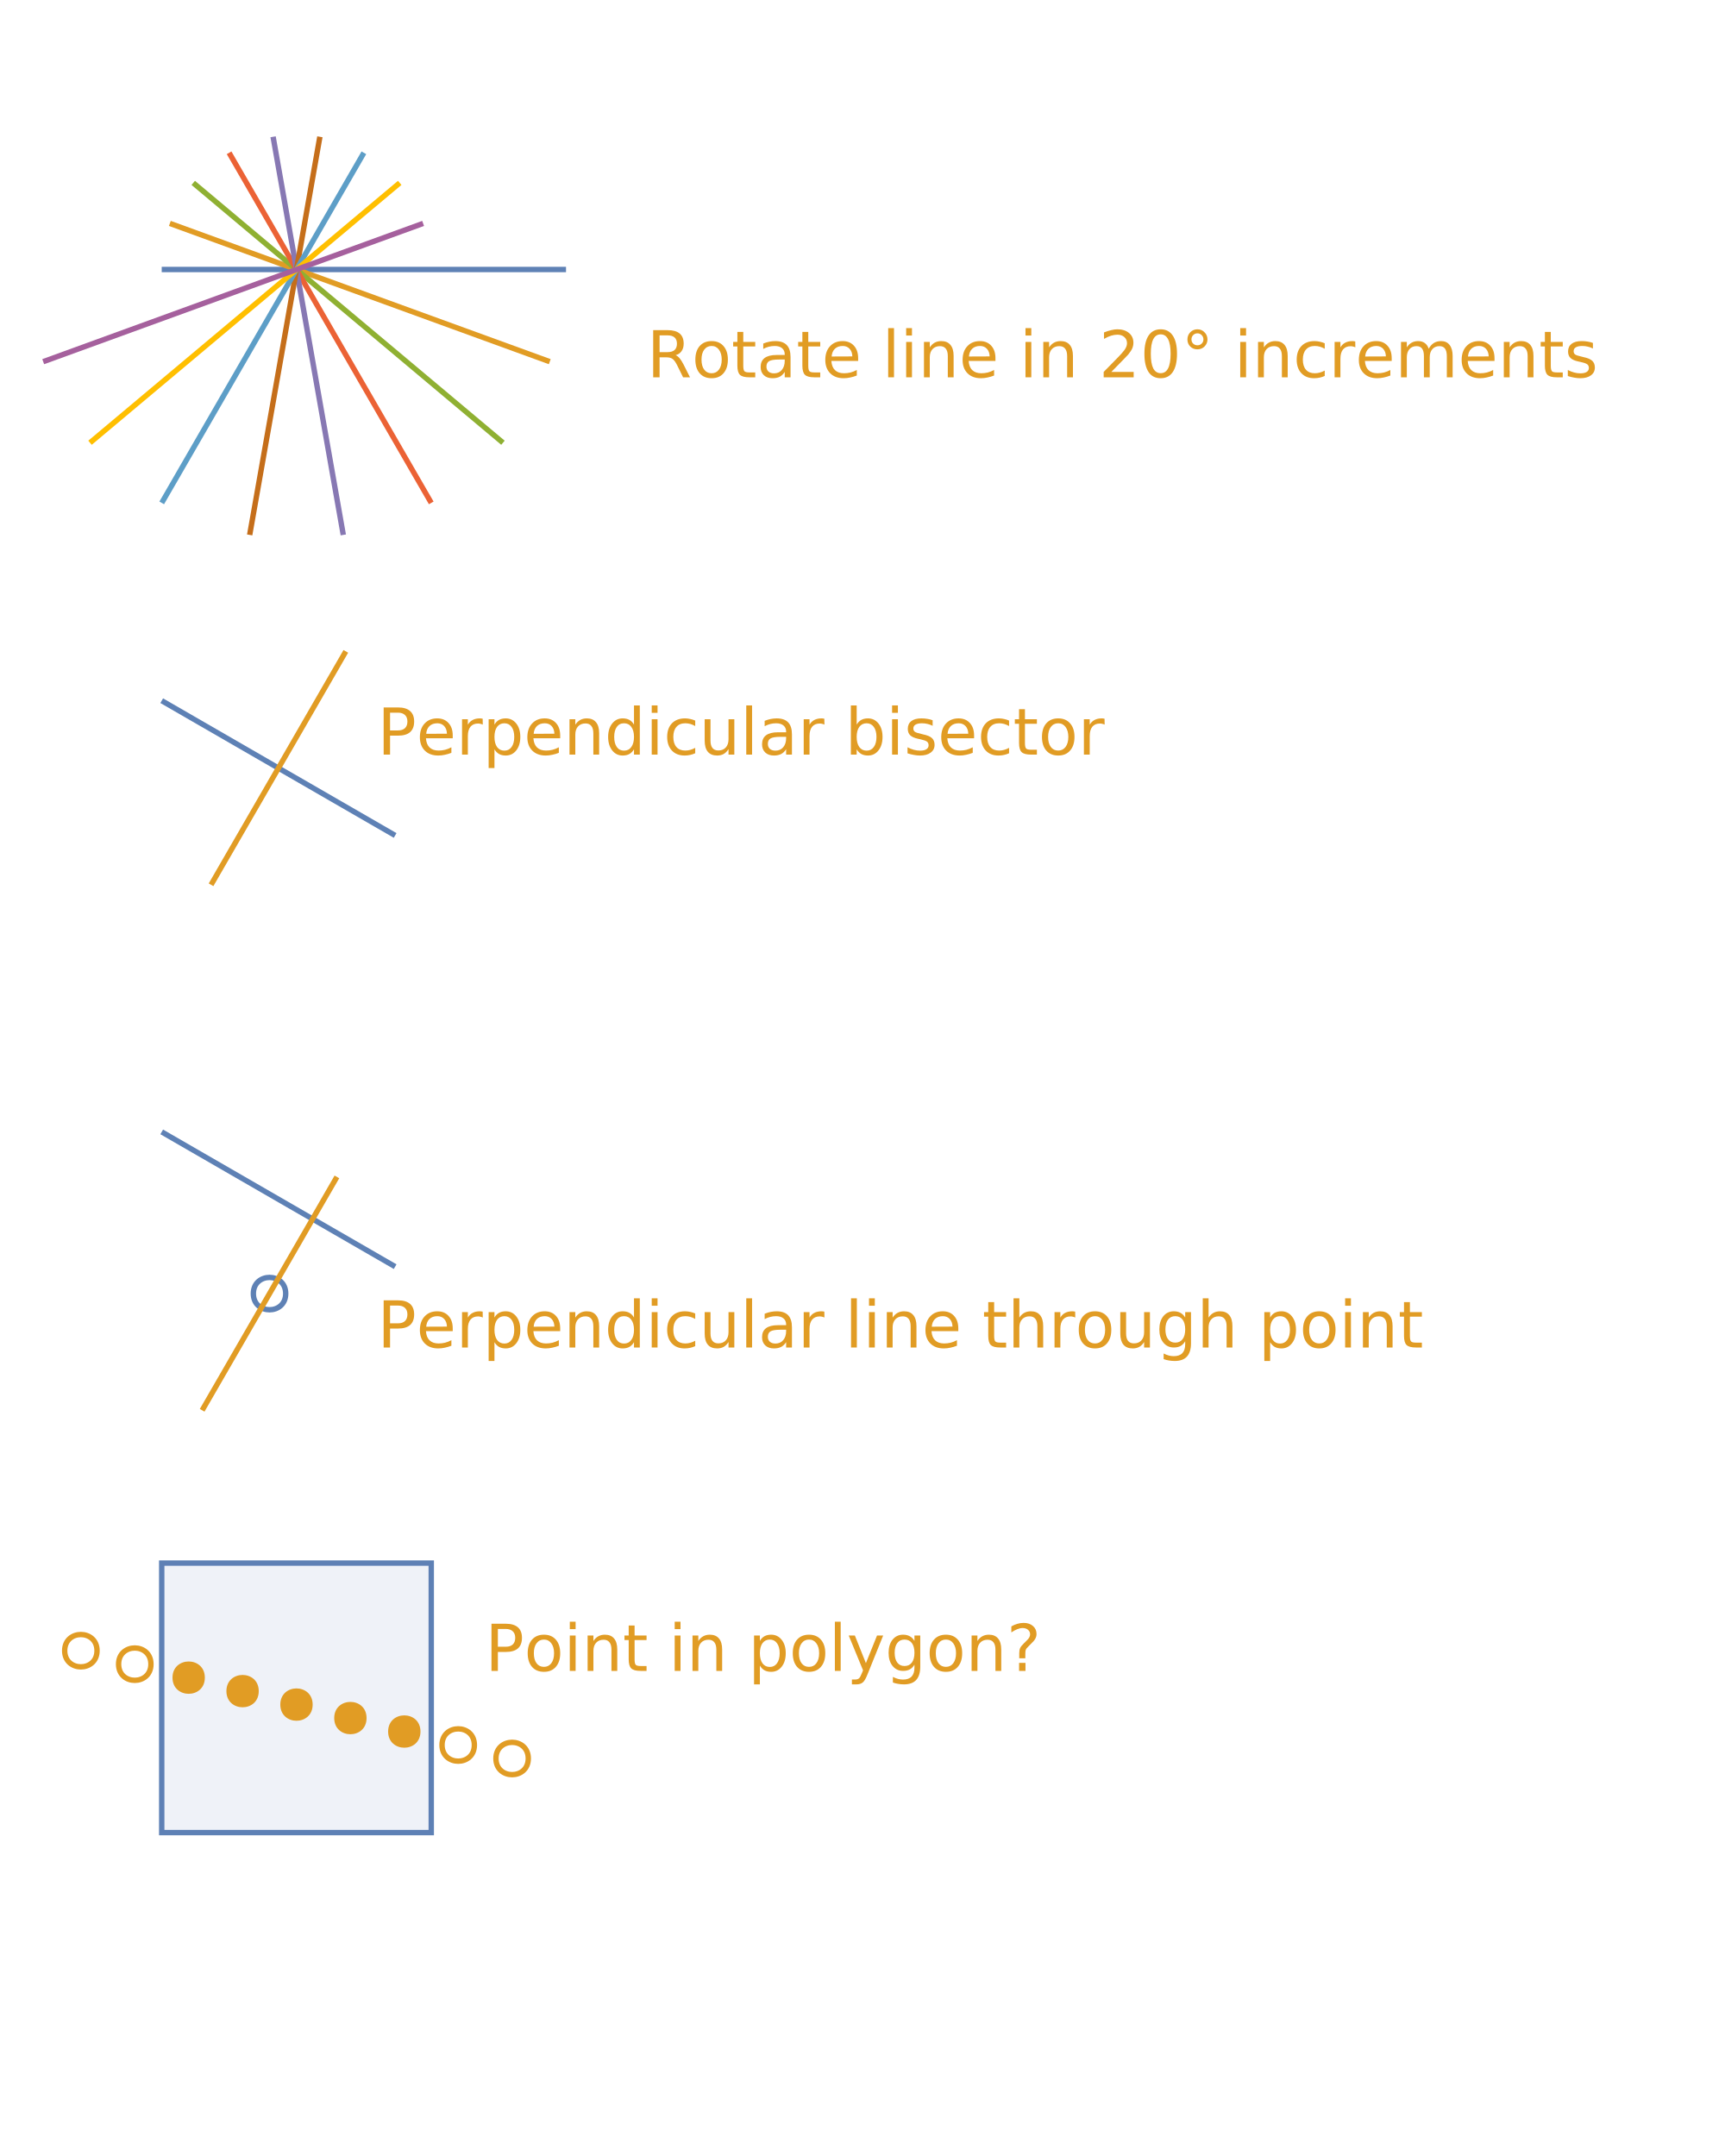
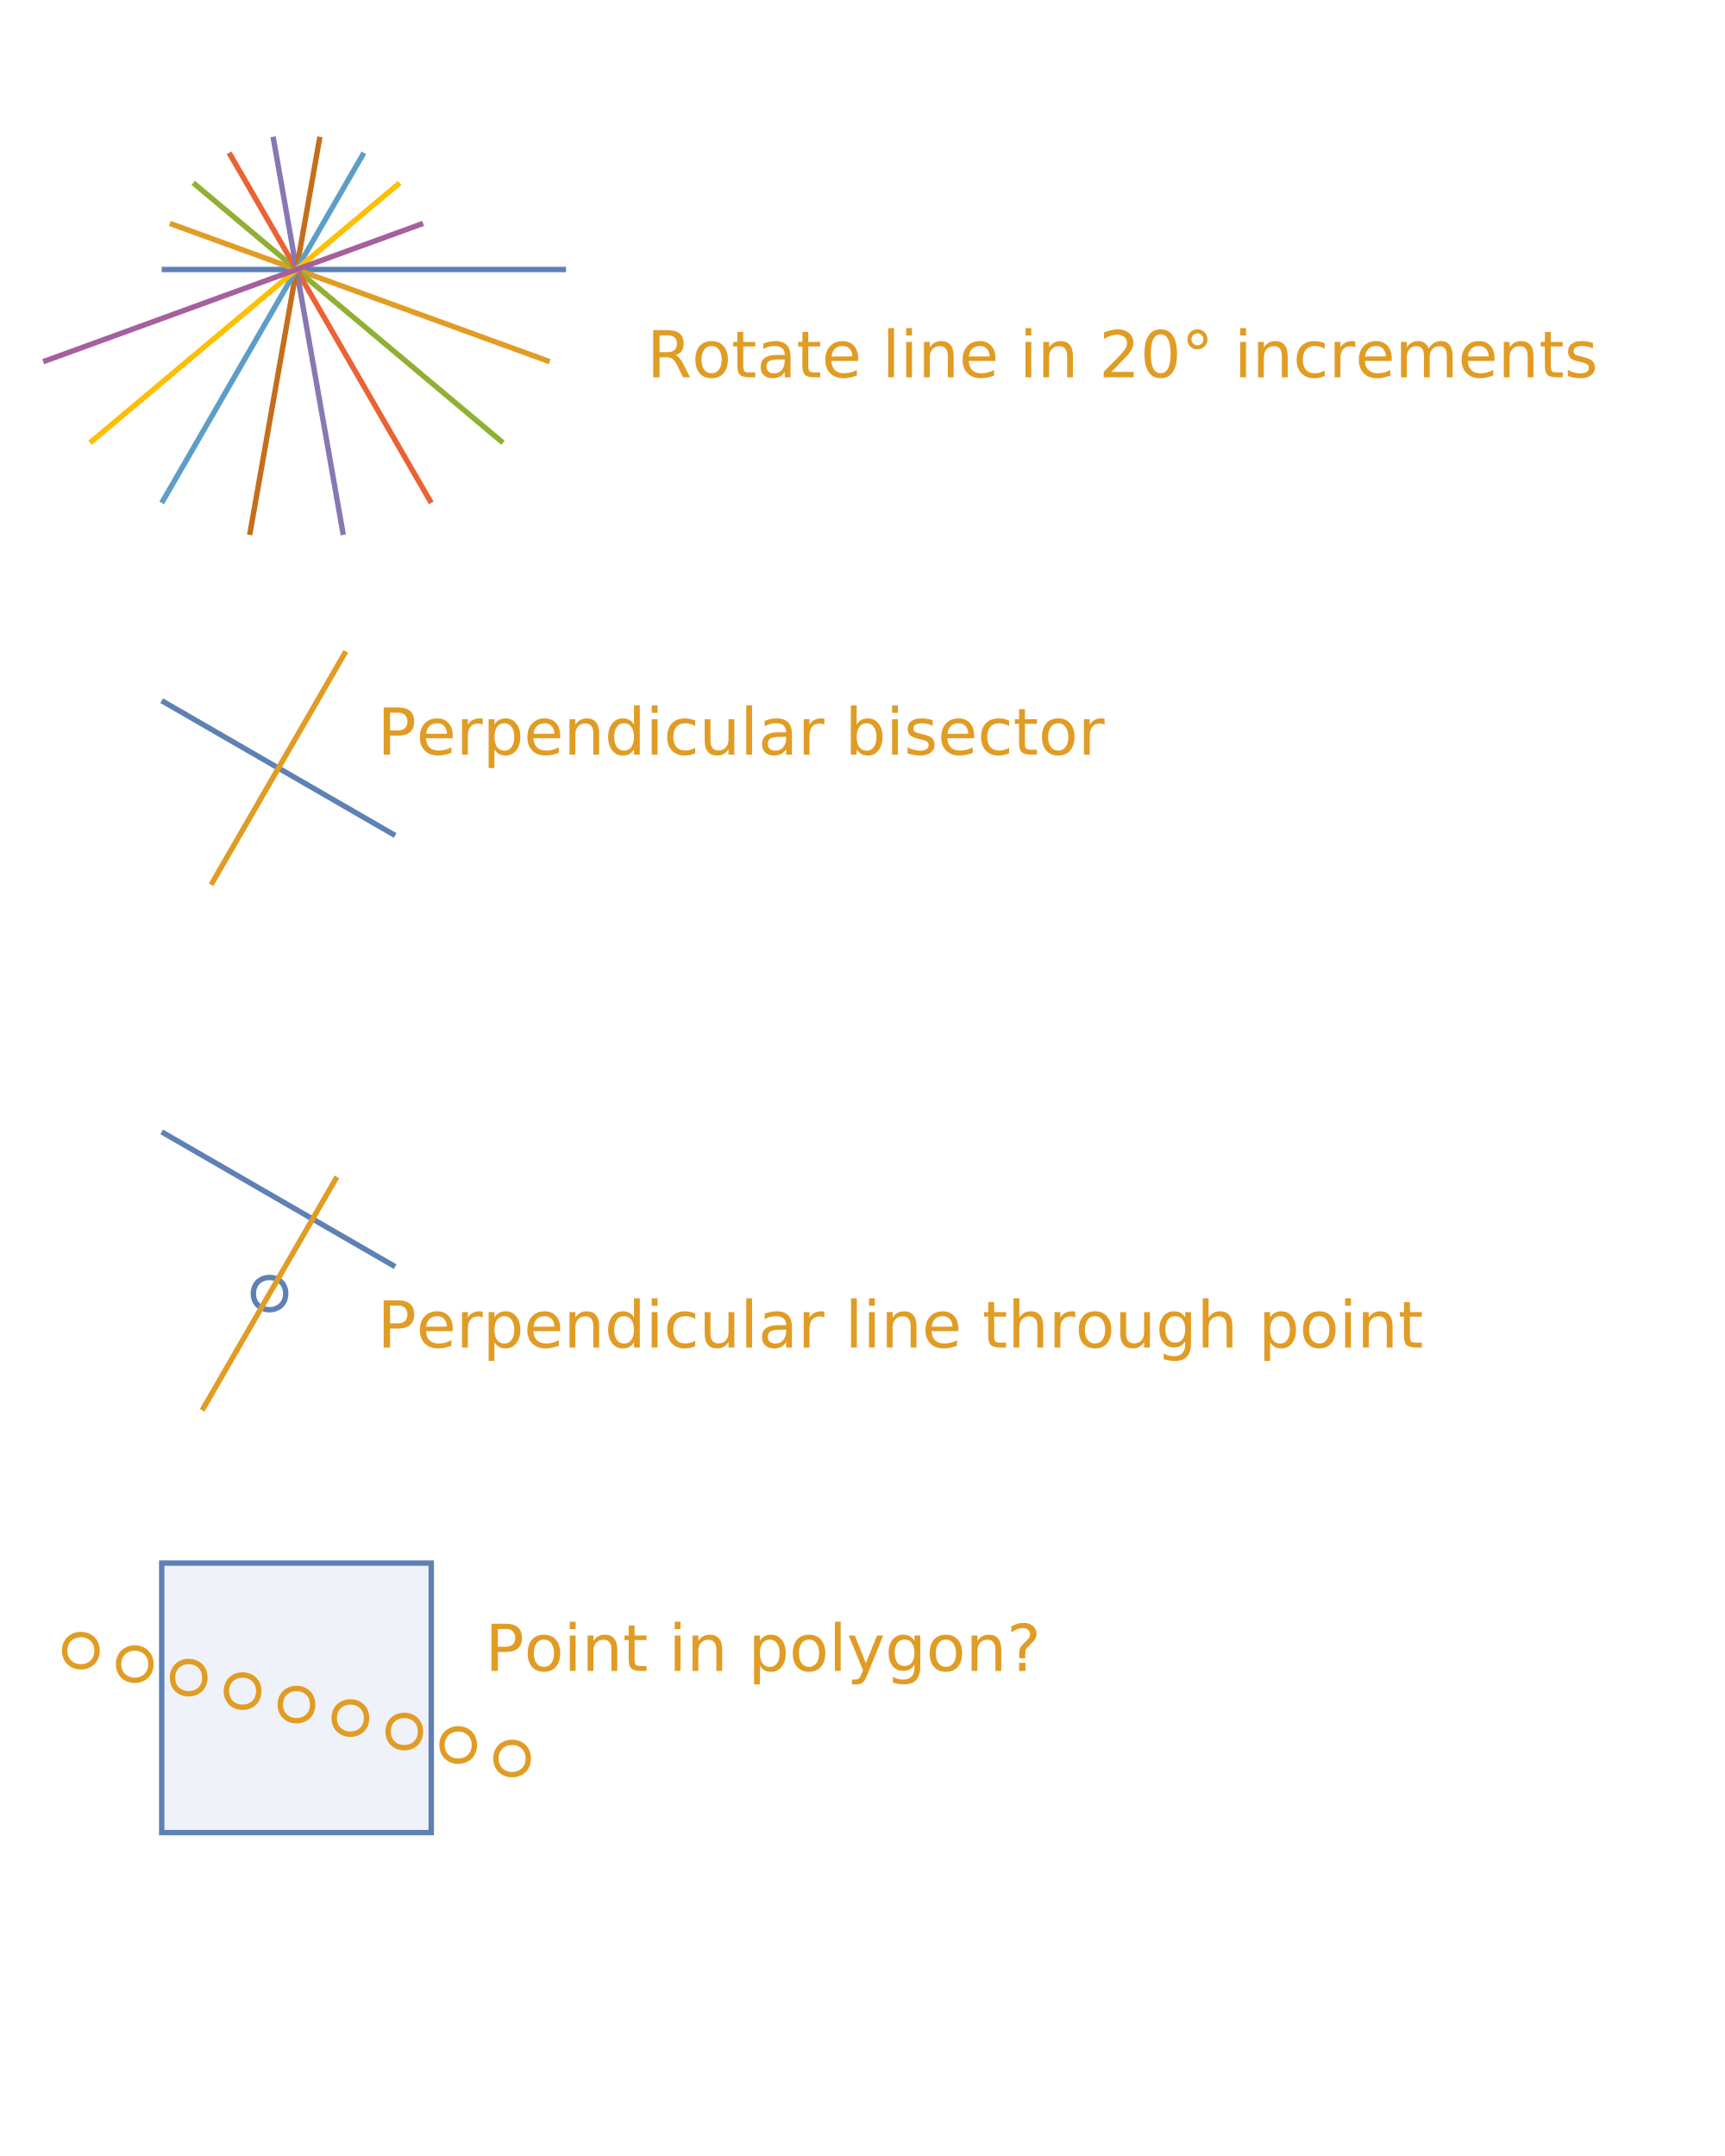
<svg xmlns="http://www.w3.org/2000/svg" xmlns:xlink="http://www.w3.org/1999/xlink" width="320pt" height="400pt" viewBox="0 0 320 400" version="1.1">
  <defs>
    <g>
      <symbol overflow="visible" id="glyph0-0">
        <path style="stroke:none;" d="M 0.594 2.125 L 0.594 -8.469 L 6.594 -8.469 L 6.594 2.125 Z M 1.266 1.453 L 5.938 1.453 L 5.938 -7.781 L 1.266 -7.781 Z M 1.266 1.453 " />
      </symbol>
      <symbol overflow="visible" id="glyph0-1">
        <path style="stroke:none;" d="M 5.328 -4.109 C 5.578 -4.016 5.82 -3.828 6.062 -3.547 C 6.301 -3.266 6.547 -2.879 6.797 -2.391 L 8 0 L 6.719 0 L 5.609 -2.25 C 5.316 -2.832 5.035 -3.219 4.766 -3.406 C 4.492 -3.602 4.125 -3.703 3.656 -3.703 L 2.359 -3.703 L 2.359 0 L 1.172 0 L 1.172 -8.75 L 3.844 -8.75 C 4.844 -8.75 5.586 -8.539 6.078 -8.125 C 6.578 -7.707 6.828 -7.078 6.828 -6.234 C 6.828 -5.68 6.695 -5.223 6.438 -4.859 C 6.188 -4.492 5.816 -4.242 5.328 -4.109 Z M 2.359 -7.781 L 2.359 -4.672 L 3.844 -4.672 C 4.414 -4.672 4.848 -4.801 5.141 -5.062 C 5.43 -5.332 5.578 -5.723 5.578 -6.234 C 5.578 -6.742 5.43 -7.129 5.141 -7.391 C 4.848 -7.648 4.414 -7.781 3.844 -7.781 Z M 2.359 -7.781 " />
      </symbol>
      <symbol overflow="visible" id="glyph0-2">
        <path style="stroke:none;" d="M 3.672 -5.812 C 3.098 -5.812 2.641 -5.582 2.297 -5.125 C 1.961 -4.676 1.797 -4.062 1.797 -3.281 C 1.797 -2.488 1.961 -1.867 2.297 -1.422 C 2.629 -0.973 3.086 -0.75 3.672 -0.75 C 4.242 -0.75 4.695 -0.973 5.031 -1.422 C 5.375 -1.879 5.547 -2.5 5.547 -3.281 C 5.547 -4.051 5.375 -4.664 5.031 -5.125 C 4.695 -5.582 4.242 -5.812 3.672 -5.812 Z M 3.672 -6.719 C 4.609 -6.719 5.344 -6.41 5.875 -5.797 C 6.414 -5.191 6.688 -4.352 6.688 -3.281 C 6.688 -2.207 6.414 -1.363 5.875 -0.75 C 5.344 -0.133 4.609 0.172 3.672 0.172 C 2.734 0.172 1.992 -0.133 1.453 -0.75 C 0.922 -1.363 0.656 -2.207 0.656 -3.281 C 0.656 -4.352 0.922 -5.191 1.453 -5.797 C 1.992 -6.41 2.734 -6.719 3.672 -6.719 Z M 3.672 -6.719 " />
      </symbol>
      <symbol overflow="visible" id="glyph0-3">
        <path style="stroke:none;" d="M 2.203 -8.422 L 2.203 -6.562 L 4.422 -6.562 L 4.422 -5.719 L 2.203 -5.719 L 2.203 -2.156 C 2.203 -1.625 2.273 -1.281 2.422 -1.125 C 2.566 -0.977 2.863 -0.906 3.312 -0.906 L 4.422 -0.906 L 4.422 0 L 3.312 0 C 2.477 0 1.898 -0.156 1.578 -0.469 C 1.266 -0.781 1.109 -1.344 1.109 -2.156 L 1.109 -5.719 L 0.328 -5.719 L 0.328 -6.562 L 1.109 -6.562 L 1.109 -8.422 Z M 2.203 -8.422 " />
      </symbol>
      <symbol overflow="visible" id="glyph0-4">
        <path style="stroke:none;" d="M 4.109 -3.297 C 3.242 -3.297 2.641 -3.195 2.297 -3 C 1.961 -2.801 1.797 -2.461 1.797 -1.984 C 1.797 -1.598 1.922 -1.289 2.172 -1.062 C 2.43 -0.844 2.773 -0.734 3.203 -0.734 C 3.805 -0.734 4.285 -0.941 4.641 -1.359 C 5.004 -1.785 5.188 -2.352 5.188 -3.062 L 5.188 -3.297 Z M 6.266 -3.75 L 6.266 0 L 5.188 0 L 5.188 -1 C 4.938 -0.602 4.629 -0.305 4.266 -0.109 C 3.898 0.078 3.453 0.172 2.922 0.172 C 2.242 0.172 1.707 -0.016 1.312 -0.391 C 0.914 -0.773 0.719 -1.281 0.719 -1.906 C 0.719 -2.645 0.961 -3.203 1.453 -3.578 C 1.953 -3.953 2.691 -4.141 3.672 -4.141 L 5.188 -4.141 L 5.188 -4.25 C 5.188 -4.75 5.02 -5.133 4.688 -5.406 C 4.363 -5.676 3.91 -5.812 3.328 -5.812 C 2.953 -5.812 2.582 -5.766 2.219 -5.672 C 1.863 -5.578 1.523 -5.441 1.203 -5.266 L 1.203 -6.266 C 1.598 -6.422 1.977 -6.535 2.344 -6.609 C 2.719 -6.68 3.082 -6.719 3.438 -6.719 C 4.383 -6.719 5.094 -6.473 5.562 -5.984 C 6.031 -5.492 6.266 -4.75 6.266 -3.75 Z M 6.266 -3.75 " />
      </symbol>
      <symbol overflow="visible" id="glyph0-5">
        <path style="stroke:none;" d="M 6.75 -3.547 L 6.75 -3.031 L 1.781 -3.031 C 1.832 -2.281 2.055 -1.711 2.453 -1.328 C 2.859 -0.941 3.414 -0.75 4.125 -0.75 C 4.539 -0.75 4.941 -0.797 5.328 -0.891 C 5.723 -0.992 6.113 -1.148 6.5 -1.359 L 6.5 -0.328 C 6.102 -0.172 5.703 -0.051 5.297 0.031 C 4.891 0.125 4.477 0.172 4.062 0.172 C 3.02 0.172 2.191 -0.129 1.578 -0.734 C 0.961 -1.348 0.656 -2.176 0.656 -3.219 C 0.656 -4.289 0.945 -5.141 1.531 -5.766 C 2.113 -6.398 2.895 -6.719 3.875 -6.719 C 4.758 -6.719 5.457 -6.43 5.969 -5.859 C 6.488 -5.297 6.75 -4.523 6.75 -3.547 Z M 5.672 -3.875 C 5.66 -4.457 5.492 -4.926 5.172 -5.281 C 4.848 -5.633 4.422 -5.812 3.891 -5.812 C 3.285 -5.812 2.801 -5.641 2.438 -5.297 C 2.082 -4.953 1.879 -4.473 1.828 -3.859 Z M 5.672 -3.875 " />
      </symbol>
      <symbol overflow="visible" id="glyph0-6">
        <path style="stroke:none;" d="" />
      </symbol>
      <symbol overflow="visible" id="glyph0-7">
        <path style="stroke:none;" d="M 1.125 -9.125 L 2.203 -9.125 L 2.203 0 L 1.125 0 Z M 1.125 -9.125 " />
      </symbol>
      <symbol overflow="visible" id="glyph0-8">
        <path style="stroke:none;" d="M 1.125 -6.562 L 2.203 -6.562 L 2.203 0 L 1.125 0 Z M 1.125 -9.125 L 2.203 -9.125 L 2.203 -7.75 L 1.125 -7.75 Z M 1.125 -9.125 " />
      </symbol>
      <symbol overflow="visible" id="glyph0-9">
        <path style="stroke:none;" d="M 6.594 -3.969 L 6.594 0 L 5.516 0 L 5.516 -3.922 C 5.516 -4.547 5.391 -5.008 5.141 -5.312 C 4.898 -5.625 4.539 -5.781 4.062 -5.781 C 3.477 -5.781 3.016 -5.594 2.672 -5.219 C 2.336 -4.852 2.172 -4.348 2.172 -3.703 L 2.172 0 L 1.094 0 L 1.094 -6.562 L 2.172 -6.562 L 2.172 -5.547 C 2.43 -5.941 2.734 -6.234 3.078 -6.422 C 3.43 -6.617 3.836 -6.719 4.297 -6.719 C 5.047 -6.719 5.613 -6.484 6 -6.016 C 6.395 -5.555 6.594 -4.875 6.594 -3.969 Z M 6.594 -3.969 " />
      </symbol>
      <symbol overflow="visible" id="glyph0-10">
        <path style="stroke:none;" d="M 2.297 -1 L 6.438 -1 L 6.438 0 L 0.875 0 L 0.875 -1 C 1.32 -1.457 1.93 -2.078 2.703 -2.859 C 3.484 -3.648 3.973 -4.16 4.172 -4.391 C 4.555 -4.805 4.82 -5.16 4.969 -5.453 C 5.125 -5.754 5.203 -6.047 5.203 -6.328 C 5.203 -6.797 5.035 -7.176 4.703 -7.469 C 4.379 -7.758 3.957 -7.906 3.438 -7.906 C 3.062 -7.906 2.664 -7.844 2.25 -7.719 C 1.844 -7.594 1.406 -7.395 0.938 -7.125 L 0.938 -8.328 C 1.414 -8.516 1.859 -8.656 2.266 -8.75 C 2.68 -8.852 3.062 -8.906 3.406 -8.906 C 4.312 -8.906 5.035 -8.676 5.578 -8.219 C 6.117 -7.77 6.391 -7.164 6.391 -6.406 C 6.391 -6.051 6.32 -5.711 6.188 -5.391 C 6.051 -5.066 5.805 -4.688 5.453 -4.25 C 5.348 -4.133 5.035 -3.805 4.516 -3.266 C 3.992 -2.723 3.254 -1.969 2.297 -1 Z M 2.297 -1 " />
      </symbol>
      <symbol overflow="visible" id="glyph0-11">
        <path style="stroke:none;" d="M 3.812 -7.969 C 3.207 -7.969 2.75 -7.664 2.438 -7.062 C 2.133 -6.469 1.984 -5.566 1.984 -4.359 C 1.984 -3.16 2.133 -2.258 2.438 -1.656 C 2.75 -1.062 3.207 -0.766 3.812 -0.766 C 4.426 -0.766 4.883 -1.062 5.188 -1.656 C 5.5 -2.258 5.656 -3.16 5.656 -4.359 C 5.656 -5.566 5.5 -6.469 5.188 -7.062 C 4.883 -7.664 4.426 -7.969 3.812 -7.969 Z M 3.812 -8.906 C 4.789 -8.906 5.539 -8.516 6.062 -7.734 C 6.582 -6.961 6.844 -5.836 6.844 -4.359 C 6.844 -2.891 6.582 -1.766 6.062 -0.984 C 5.539 -0.211 4.789 0.172 3.812 0.172 C 2.832 0.172 2.082 -0.211 1.562 -0.984 C 1.051 -1.766 0.797 -2.891 0.797 -4.359 C 0.797 -5.836 1.051 -6.961 1.562 -7.734 C 2.082 -8.516 2.832 -8.906 3.812 -8.906 Z M 3.812 -8.906 " />
      </symbol>
      <symbol overflow="visible" id="glyph0-12">
        <path style="stroke:none;" d="M 3 -8.156 C 2.688 -8.156 2.422 -8.047 2.203 -7.828 C 1.992 -7.609 1.891 -7.344 1.891 -7.031 C 1.891 -6.719 1.992 -6.457 2.203 -6.25 C 2.422 -6.039 2.688 -5.938 3 -5.938 C 3.312 -5.938 3.57 -6.039 3.781 -6.25 C 4 -6.457 4.109 -6.719 4.109 -7.031 C 4.109 -7.344 4 -7.609 3.781 -7.828 C 3.57 -8.047 3.312 -8.156 3 -8.156 Z M 3 -8.906 C 3.25 -8.906 3.488 -8.859 3.719 -8.766 C 3.945 -8.672 4.145 -8.531 4.312 -8.344 C 4.5 -8.176 4.633 -7.977 4.719 -7.75 C 4.812 -7.531 4.859 -7.289 4.859 -7.031 C 4.859 -6.52 4.676 -6.082 4.312 -5.719 C 3.957 -5.363 3.516 -5.188 2.984 -5.188 C 2.461 -5.188 2.023 -5.359 1.672 -5.703 C 1.316 -6.055 1.141 -6.5 1.141 -7.031 C 1.141 -7.551 1.316 -7.992 1.672 -8.359 C 2.035 -8.723 2.477 -8.906 3 -8.906 Z M 3 -8.906 " />
      </symbol>
      <symbol overflow="visible" id="glyph0-13">
        <path style="stroke:none;" d="M 5.859 -6.312 L 5.859 -5.297 C 5.547 -5.473 5.238 -5.602 4.938 -5.688 C 4.633 -5.77 4.328 -5.812 4.016 -5.812 C 3.305 -5.812 2.758 -5.586 2.375 -5.141 C 1.988 -4.703 1.797 -4.082 1.797 -3.281 C 1.797 -2.477 1.988 -1.852 2.375 -1.406 C 2.758 -0.969 3.305 -0.75 4.016 -0.75 C 4.328 -0.75 4.633 -0.789 4.938 -0.875 C 5.238 -0.957 5.547 -1.082 5.859 -1.25 L 5.859 -0.25 C 5.555 -0.113 5.242 -0.008 4.922 0.062 C 4.598 0.133 4.254 0.172 3.891 0.172 C 2.898 0.172 2.113 -0.133 1.531 -0.75 C 0.945 -1.375 0.656 -2.219 0.656 -3.281 C 0.656 -4.344 0.945 -5.18 1.531 -5.797 C 2.125 -6.41 2.938 -6.719 3.969 -6.719 C 4.289 -6.719 4.609 -6.68 4.922 -6.609 C 5.242 -6.547 5.555 -6.445 5.859 -6.312 Z M 5.859 -6.312 " />
      </symbol>
      <symbol overflow="visible" id="glyph0-14">
        <path style="stroke:none;" d="M 4.938 -5.562 C 4.812 -5.625 4.676 -5.672 4.531 -5.703 C 4.395 -5.742 4.238 -5.766 4.062 -5.766 C 3.457 -5.766 2.988 -5.566 2.656 -5.172 C 2.332 -4.773 2.172 -4.203 2.172 -3.453 L 2.172 0 L 1.094 0 L 1.094 -6.562 L 2.172 -6.562 L 2.172 -5.547 C 2.398 -5.941 2.695 -6.234 3.062 -6.422 C 3.426 -6.617 3.867 -6.719 4.391 -6.719 C 4.461 -6.719 4.539 -6.711 4.625 -6.703 C 4.719 -6.691 4.816 -6.676 4.922 -6.656 Z M 4.938 -5.562 " />
      </symbol>
      <symbol overflow="visible" id="glyph0-15">
        <path style="stroke:none;" d="M 6.234 -5.297 C 6.504 -5.785 6.828 -6.145 7.203 -6.375 C 7.578 -6.602 8.02 -6.719 8.531 -6.719 C 9.219 -6.719 9.742 -6.477 10.109 -6 C 10.484 -5.52 10.672 -4.844 10.672 -3.969 L 10.672 0 L 9.594 0 L 9.594 -3.922 C 9.594 -4.555 9.477 -5.023 9.25 -5.328 C 9.031 -5.629 8.691 -5.781 8.234 -5.781 C 7.672 -5.781 7.227 -5.594 6.906 -5.219 C 6.582 -4.852 6.422 -4.348 6.422 -3.703 L 6.422 0 L 5.344 0 L 5.344 -3.922 C 5.344 -4.555 5.227 -5.023 5 -5.328 C 4.781 -5.629 4.438 -5.781 3.969 -5.781 C 3.414 -5.781 2.977 -5.594 2.656 -5.219 C 2.332 -4.852 2.172 -4.348 2.172 -3.703 L 2.172 0 L 1.094 0 L 1.094 -6.562 L 2.172 -6.562 L 2.172 -5.547 C 2.422 -5.941 2.719 -6.234 3.062 -6.422 C 3.406 -6.617 3.812 -6.719 4.281 -6.719 C 4.758 -6.719 5.164 -6.598 5.5 -6.359 C 5.832 -6.117 6.078 -5.766 6.234 -5.297 Z M 6.234 -5.297 " />
      </symbol>
      <symbol overflow="visible" id="glyph0-16">
        <path style="stroke:none;" d="M 5.312 -6.375 L 5.312 -5.344 C 5.008 -5.5 4.691 -5.613 4.359 -5.688 C 4.035 -5.77 3.695 -5.812 3.344 -5.812 C 2.812 -5.812 2.41 -5.727 2.141 -5.562 C 1.867 -5.406 1.734 -5.16 1.734 -4.828 C 1.734 -4.578 1.828 -4.379 2.016 -4.234 C 2.211 -4.098 2.602 -3.969 3.188 -3.844 L 3.547 -3.75 C 4.316 -3.594 4.863 -3.363 5.188 -3.062 C 5.508 -2.758 5.672 -2.344 5.672 -1.812 C 5.672 -1.195 5.426 -0.711 4.938 -0.359 C 4.457 -0.004 3.797 0.172 2.953 0.172 C 2.598 0.172 2.227 0.133 1.844 0.062 C 1.469 0 1.07 -0.098 0.656 -0.234 L 0.656 -1.359 C 1.051 -1.148 1.441 -0.992 1.828 -0.891 C 2.211 -0.785 2.598 -0.734 2.984 -0.734 C 3.484 -0.734 3.867 -0.816 4.141 -0.984 C 4.422 -1.16 4.562 -1.41 4.562 -1.734 C 4.562 -2.023 4.461 -2.25 4.266 -2.406 C 4.066 -2.562 3.633 -2.711 2.969 -2.859 L 2.594 -2.938 C 1.926 -3.082 1.441 -3.301 1.141 -3.594 C 0.848 -3.883 0.703 -4.281 0.703 -4.781 C 0.703 -5.406 0.922 -5.883 1.359 -6.219 C 1.797 -6.551 2.414 -6.719 3.219 -6.719 C 3.613 -6.719 3.988 -6.688 4.344 -6.625 C 4.695 -6.57 5.02 -6.488 5.312 -6.375 Z M 5.312 -6.375 " />
      </symbol>
      <symbol overflow="visible" id="glyph0-17">
        <path style="stroke:none;" d="M 2.359 -7.781 L 2.359 -4.484 L 3.844 -4.484 C 4.395 -4.484 4.82 -4.625 5.125 -4.906 C 5.426 -5.195 5.578 -5.609 5.578 -6.141 C 5.578 -6.66 5.426 -7.062 5.125 -7.344 C 4.82 -7.633 4.395 -7.781 3.844 -7.781 Z M 1.172 -8.75 L 3.844 -8.75 C 4.832 -8.75 5.578 -8.523 6.078 -8.078 C 6.578 -7.641 6.828 -6.992 6.828 -6.141 C 6.828 -5.273 6.578 -4.617 6.078 -4.172 C 5.578 -3.734 4.832 -3.516 3.844 -3.516 L 2.359 -3.516 L 2.359 0 L 1.172 0 Z M 1.172 -8.75 " />
      </symbol>
      <symbol overflow="visible" id="glyph0-18">
        <path style="stroke:none;" d="M 2.172 -0.984 L 2.172 2.5 L 1.094 2.5 L 1.094 -6.562 L 2.172 -6.562 L 2.172 -5.562 C 2.398 -5.957 2.688 -6.25 3.031 -6.438 C 3.375 -6.625 3.785 -6.719 4.266 -6.719 C 5.066 -6.719 5.719 -6.398 6.219 -5.766 C 6.719 -5.141 6.969 -4.312 6.969 -3.281 C 6.969 -2.25 6.719 -1.414 6.219 -0.781 C 5.719 -0.145 5.066 0.172 4.266 0.172 C 3.785 0.172 3.375 0.078 3.031 -0.109 C 2.688 -0.305 2.398 -0.598 2.172 -0.984 Z M 5.844 -3.281 C 5.844 -4.07 5.676 -4.691 5.344 -5.141 C 5.02 -5.586 4.578 -5.812 4.016 -5.812 C 3.441 -5.812 2.988 -5.586 2.656 -5.141 C 2.332 -4.691 2.172 -4.07 2.172 -3.281 C 2.172 -2.488 2.332 -1.863 2.656 -1.406 C 2.988 -0.957 3.441 -0.734 4.016 -0.734 C 4.578 -0.734 5.02 -0.957 5.344 -1.406 C 5.676 -1.863 5.844 -2.488 5.844 -3.281 Z M 5.844 -3.281 " />
      </symbol>
      <symbol overflow="visible" id="glyph0-19">
        <path style="stroke:none;" d="M 5.453 -5.562 L 5.453 -9.125 L 6.531 -9.125 L 6.531 0 L 5.453 0 L 5.453 -0.984 C 5.223 -0.598 4.938 -0.305 4.594 -0.109 C 4.25 0.078 3.832 0.172 3.344 0.172 C 2.551 0.172 1.906 -0.145 1.406 -0.781 C 0.906 -1.414 0.656 -2.25 0.656 -3.281 C 0.656 -4.312 0.906 -5.141 1.406 -5.766 C 1.906 -6.398 2.551 -6.719 3.344 -6.719 C 3.832 -6.719 4.25 -6.625 4.594 -6.438 C 4.938 -6.25 5.223 -5.957 5.453 -5.562 Z M 1.781 -3.281 C 1.781 -2.488 1.941 -1.863 2.266 -1.406 C 2.586 -0.957 3.035 -0.734 3.609 -0.734 C 4.18 -0.734 4.629 -0.957 4.953 -1.406 C 5.285 -1.863 5.453 -2.488 5.453 -3.281 C 5.453 -4.07 5.285 -4.691 4.953 -5.141 C 4.629 -5.586 4.18 -5.812 3.609 -5.812 C 3.035 -5.812 2.586 -5.586 2.266 -5.141 C 1.941 -4.691 1.781 -4.07 1.781 -3.281 Z M 1.781 -3.281 " />
      </symbol>
      <symbol overflow="visible" id="glyph0-20">
        <path style="stroke:none;" d="M 1.016 -2.594 L 1.016 -6.562 L 2.094 -6.562 L 2.094 -2.625 C 2.094 -2.008 2.211 -1.547 2.453 -1.234 C 2.703 -0.922 3.066 -0.766 3.547 -0.766 C 4.129 -0.766 4.586 -0.945 4.922 -1.312 C 5.266 -1.688 5.438 -2.195 5.438 -2.844 L 5.438 -6.562 L 6.516 -6.562 L 6.516 0 L 5.438 0 L 5.438 -1.016 C 5.176 -0.609 4.875 -0.305 4.531 -0.109 C 4.188 0.078 3.785 0.172 3.328 0.172 C 2.566 0.172 1.988 -0.062 1.594 -0.531 C 1.207 -1 1.016 -1.688 1.016 -2.594 Z M 3.734 -6.719 Z M 3.734 -6.719 " />
      </symbol>
      <symbol overflow="visible" id="glyph0-21">
        <path style="stroke:none;" d="M 5.844 -3.281 C 5.844 -4.07 5.676 -4.691 5.344 -5.141 C 5.02 -5.586 4.578 -5.812 4.016 -5.812 C 3.441 -5.812 2.988 -5.586 2.656 -5.141 C 2.332 -4.691 2.172 -4.07 2.172 -3.281 C 2.172 -2.488 2.332 -1.863 2.656 -1.406 C 2.988 -0.957 3.441 -0.734 4.016 -0.734 C 4.578 -0.734 5.02 -0.957 5.344 -1.406 C 5.676 -1.863 5.844 -2.488 5.844 -3.281 Z M 2.172 -5.562 C 2.398 -5.957 2.688 -6.25 3.031 -6.438 C 3.375 -6.625 3.785 -6.719 4.266 -6.719 C 5.066 -6.719 5.719 -6.398 6.219 -5.766 C 6.719 -5.141 6.969 -4.312 6.969 -3.281 C 6.969 -2.25 6.719 -1.414 6.219 -0.781 C 5.719 -0.145 5.066 0.172 4.266 0.172 C 3.785 0.172 3.375 0.078 3.031 -0.109 C 2.688 -0.305 2.398 -0.598 2.172 -0.984 L 2.172 0 L 1.094 0 L 1.094 -9.125 L 2.172 -9.125 Z M 2.172 -5.562 " />
      </symbol>
      <symbol overflow="visible" id="glyph0-22">
        <path style="stroke:none;" d="M 6.594 -3.969 L 6.594 0 L 5.516 0 L 5.516 -3.922 C 5.516 -4.547 5.391 -5.008 5.141 -5.312 C 4.898 -5.625 4.539 -5.781 4.062 -5.781 C 3.477 -5.781 3.016 -5.594 2.672 -5.219 C 2.336 -4.852 2.172 -4.348 2.172 -3.703 L 2.172 0 L 1.094 0 L 1.094 -9.125 L 2.172 -9.125 L 2.172 -5.547 C 2.43 -5.941 2.734 -6.234 3.078 -6.422 C 3.43 -6.617 3.836 -6.719 4.297 -6.719 C 5.047 -6.719 5.613 -6.484 6 -6.016 C 6.395 -5.555 6.594 -4.875 6.594 -3.969 Z M 6.594 -3.969 " />
      </symbol>
      <symbol overflow="visible" id="glyph0-23">
        <path style="stroke:none;" d="M 5.453 -3.359 C 5.453 -4.141 5.289 -4.742 4.969 -5.172 C 4.645 -5.598 4.191 -5.812 3.609 -5.812 C 3.035 -5.812 2.586 -5.598 2.266 -5.172 C 1.941 -4.742 1.781 -4.141 1.781 -3.359 C 1.781 -2.578 1.941 -1.973 2.266 -1.547 C 2.586 -1.117 3.035 -0.906 3.609 -0.906 C 4.191 -0.906 4.645 -1.117 4.969 -1.547 C 5.289 -1.973 5.453 -2.578 5.453 -3.359 Z M 6.531 -0.812 C 6.531 0.301 6.281 1.129 5.781 1.672 C 5.289 2.223 4.531 2.5 3.5 2.5 C 3.125 2.5 2.766 2.469 2.422 2.406 C 2.086 2.352 1.766 2.27 1.453 2.156 L 1.453 1.109 C 1.766 1.273 2.078 1.398 2.391 1.484 C 2.703 1.566 3.016 1.609 3.328 1.609 C 4.035 1.609 4.566 1.422 4.922 1.047 C 5.273 0.68 5.453 0.125 5.453 -0.625 L 5.453 -1.156 C 5.223 -0.77 4.938 -0.477 4.594 -0.281 C 4.25 -0.094 3.832 0 3.344 0 C 2.539 0 1.891 -0.305 1.391 -0.922 C 0.898 -1.535 0.656 -2.348 0.656 -3.359 C 0.656 -4.367 0.898 -5.18 1.391 -5.797 C 1.891 -6.41 2.539 -6.719 3.344 -6.719 C 3.832 -6.719 4.25 -6.617 4.594 -6.422 C 4.938 -6.234 5.223 -5.945 5.453 -5.562 L 5.453 -6.562 L 6.531 -6.562 Z M 6.531 -0.812 " />
      </symbol>
      <symbol overflow="visible" id="glyph0-24">
        <path style="stroke:none;" d="M 3.859 0.609 C 3.555 1.391 3.258 1.898 2.969 2.141 C 2.676 2.379 2.289 2.5 1.812 2.5 L 0.953 2.5 L 0.953 1.594 L 1.578 1.594 C 1.879 1.594 2.109 1.52 2.266 1.375 C 2.43 1.238 2.613 0.91 2.812 0.391 L 3.016 -0.109 L 0.359 -6.562 L 1.5 -6.562 L 3.547 -1.438 L 5.609 -6.562 L 6.75 -6.562 Z M 3.859 0.609 " />
      </symbol>
      <symbol overflow="visible" id="glyph0-25">
        <path style="stroke:none;" d="M 2.297 -1.484 L 3.484 -1.484 L 3.484 0 L 2.297 0 Z M 3.453 -2.344 L 2.328 -2.344 L 2.328 -3.25 C 2.328 -3.645 2.379 -3.969 2.484 -4.219 C 2.598 -4.477 2.832 -4.773 3.188 -5.109 L 3.703 -5.625 C 3.93 -5.832 4.094 -6.031 4.188 -6.219 C 4.289 -6.406 4.344 -6.594 4.344 -6.781 C 4.344 -7.125 4.211 -7.406 3.953 -7.625 C 3.703 -7.844 3.363 -7.953 2.938 -7.953 C 2.633 -7.953 2.305 -7.879 1.953 -7.734 C 1.609 -7.598 1.242 -7.398 0.859 -7.141 L 0.859 -8.25 C 1.223 -8.469 1.594 -8.629 1.969 -8.734 C 2.352 -8.848 2.742 -8.906 3.141 -8.906 C 3.859 -8.906 4.438 -8.711 4.875 -8.328 C 5.312 -7.953 5.531 -7.457 5.531 -6.844 C 5.531 -6.539 5.457 -6.254 5.312 -5.984 C 5.176 -5.723 4.93 -5.426 4.578 -5.094 L 4.062 -4.578 C 3.883 -4.398 3.754 -4.258 3.672 -4.156 C 3.598 -4.051 3.547 -3.945 3.516 -3.844 C 3.492 -3.77 3.477 -3.672 3.469 -3.547 C 3.457 -3.43 3.453 -3.273 3.453 -3.078 Z M 3.453 -2.344 " />
      </symbol>
    </g>
  </defs>
  <g id="simple_operations">
    <path style="fill:none;stroke-width:1;stroke-linecap:butt;stroke-linejoin:miter;stroke:rgb(36.842%,50.678%,70.98%);stroke-opacity:1;stroke-miterlimit:10;" d="M 0 0 L 75 0 " transform="matrix(1,0,0,1,30,50)" />
    <path style="fill:none;stroke-width:1;stroke-linecap:butt;stroke-linejoin:miter;stroke:rgb(88.072%,61.104%,14.205%);stroke-opacity:1;stroke-miterlimit:10;" d="M 1.508 -8.551 L 71.984 17.102 " transform="matrix(1,0,0,1,30,50)" />
    <path style="fill:none;stroke-width:1;stroke-linecap:butt;stroke-linejoin:miter;stroke:rgb(56.018%,69.157%,19.488%);stroke-opacity:1;stroke-miterlimit:10;" d="M 5.848 -16.07 L 63.301 32.141 " transform="matrix(1,0,0,1,30,50)" />
    <path style="fill:none;stroke-width:1;stroke-linecap:butt;stroke-linejoin:miter;stroke:rgb(92.253%,38.563%,20.918%);stroke-opacity:1;stroke-miterlimit:10;" d="M 12.5 -21.652 L 50 43.301 " transform="matrix(1,0,0,1,30,50)" />
    <path style="fill:none;stroke-width:1;stroke-linecap:butt;stroke-linejoin:miter;stroke:rgb(52.849%,47.062%,70.135%);stroke-opacity:1;stroke-miterlimit:10;" d="M 20.66 -24.621 L 33.684 49.242 " transform="matrix(1,0,0,1,30,50)" />
    <path style="fill:none;stroke-width:1;stroke-linecap:butt;stroke-linejoin:miter;stroke:rgb(77.208%,43.155%,10.239%);stroke-opacity:1;stroke-miterlimit:10;" d="M 29.34 -24.621 L 16.316 49.242 " transform="matrix(1,0,0,1,30,50)" />
    <path style="fill:none;stroke-width:1;stroke-linecap:butt;stroke-linejoin:miter;stroke:rgb(36.39%,61.85%,78.235%);stroke-opacity:1;stroke-miterlimit:10;" d="M 37.5 -21.652 L 0 43.301 " transform="matrix(1,0,0,1,30,50)" />
    <path style="fill:none;stroke-width:1;stroke-linecap:butt;stroke-linejoin:miter;stroke:rgb(100%,75%,0%);stroke-opacity:1;stroke-miterlimit:10;" d="M 44.152 -16.07 L -13.301 32.141 " transform="matrix(1,0,0,1,30,50)" />
    <path style="fill:none;stroke-width:1;stroke-linecap:butt;stroke-linejoin:miter;stroke:rgb(64.762%,37.816%,61.404%);stroke-opacity:1;stroke-miterlimit:10;" d="M 48.492 -8.551 L -21.984 17.102 " transform="matrix(1,0,0,1,30,50)" />
    <g style="fill:rgb(88.072%,61.104%,14.205%);fill-opacity:1;">
      <use xlink:href="#glyph0-1" x="120" y="70" />
      <use xlink:href="#glyph0-2" x="128.338" y="70" />
      <use xlink:href="#glyph0-3" x="135.68" y="70" />
      <use xlink:href="#glyph0-4" x="140.385" y="70" />
      <use xlink:href="#glyph0-3" x="147.738" y="70" />
      <use xlink:href="#glyph0-5" x="152.443" y="70" />
      <use xlink:href="#glyph0-6" x="159.826" y="70" />
      <use xlink:href="#glyph0-7" x="163.641" y="70" />
      <use xlink:href="#glyph0-8" x="166.975" y="70" />
      <use xlink:href="#glyph0-9" x="170.309" y="70" />
      <use xlink:href="#glyph0-5" x="177.914" y="70" />
      <use xlink:href="#glyph0-6" x="185.297" y="70" />
      <use xlink:href="#glyph0-8" x="189.111" y="70" />
      <use xlink:href="#glyph0-9" x="192.445" y="70" />
      <use xlink:href="#glyph0-6" x="200.051" y="70" />
      <use xlink:href="#glyph0-10" x="203.865" y="70" />
      <use xlink:href="#glyph0-11" x="211.5" y="70" />
      <use xlink:href="#glyph0-12" x="219.135" y="70" />
      <use xlink:href="#glyph0-6" x="225.135" y="70" />
      <use xlink:href="#glyph0-8" x="228.949" y="70" />
      <use xlink:href="#glyph0-9" x="232.283" y="70" />
      <use xlink:href="#glyph0-13" x="239.889" y="70" />
      <use xlink:href="#glyph0-14" x="246.486" y="70" />
      <use xlink:href="#glyph0-5" x="251.42" y="70" />
      <use xlink:href="#glyph0-15" x="258.803" y="70" />
      <use xlink:href="#glyph0-5" x="270.492" y="70" />
      <use xlink:href="#glyph0-9" x="277.875" y="70" />
      <use xlink:href="#glyph0-3" x="285.48" y="70" />
      <use xlink:href="#glyph0-16" x="290.186" y="70" />
    </g>
    <path style="fill:none;stroke-width:1;stroke-linecap:butt;stroke-linejoin:miter;stroke:rgb(36.842%,50.678%,70.98%);stroke-opacity:1;stroke-miterlimit:10;" d="M 0 0 L 43.301 25 " transform="matrix(1,0,0,1,30,130)" />
    <path style="fill:none;stroke-width:1;stroke-linecap:butt;stroke-linejoin:miter;stroke:rgb(88.072%,61.104%,14.205%);stroke-opacity:1;stroke-miterlimit:10;" d="M 34.152 -9.152 L 9.152 34.152 " transform="matrix(1,0,0,1,30,130)" />
    <g style="fill:rgb(88.072%,61.104%,14.205%);fill-opacity:1;">
      <use xlink:href="#glyph0-17" x="70" y="140" />
      <use xlink:href="#glyph0-5" x="77.236" y="140" />
      <use xlink:href="#glyph0-14" x="84.619" y="140" />
      <use xlink:href="#glyph0-18" x="89.553" y="140" />
      <use xlink:href="#glyph0-5" x="97.17" y="140" />
      <use xlink:href="#glyph0-9" x="104.553" y="140" />
      <use xlink:href="#glyph0-19" x="112.158" y="140" />
      <use xlink:href="#glyph0-8" x="119.775" y="140" />
      <use xlink:href="#glyph0-13" x="123.109" y="140" />
      <use xlink:href="#glyph0-20" x="129.707" y="140" />
      <use xlink:href="#glyph0-7" x="137.312" y="140" />
      <use xlink:href="#glyph0-4" x="140.646" y="140" />
      <use xlink:href="#glyph0-14" x="148" y="140" />
      <use xlink:href="#glyph0-6" x="152.934" y="140" />
      <use xlink:href="#glyph0-21" x="156.748" y="140" />
      <use xlink:href="#glyph0-8" x="164.365" y="140" />
      <use xlink:href="#glyph0-16" x="167.699" y="140" />
      <use xlink:href="#glyph0-5" x="173.951" y="140" />
      <use xlink:href="#glyph0-13" x="181.334" y="140" />
      <use xlink:href="#glyph0-3" x="187.932" y="140" />
      <use xlink:href="#glyph0-2" x="192.637" y="140" />
      <use xlink:href="#glyph0-14" x="199.979" y="140" />
    </g>
    <path style="fill:none;stroke-width:1;stroke-linecap:butt;stroke-linejoin:miter;stroke:rgb(36.842%,50.678%,70.98%);stroke-opacity:1;stroke-miterlimit:10;" d="M 0 0 L 43.301 25 " transform="matrix(1,0,0,1,30,210)" />
    <path style="fill:none;stroke-width:1;stroke-linecap:butt;stroke-linejoin:miter;stroke:rgb(36.842%,50.678%,70.98%);stroke-opacity:1;stroke-miterlimit:10;" d="M 23 30 C 23 34 17 34 17 30 C 17 26 23 26 23 30 " transform="matrix(1,0,0,1,30,210)" />
    <path style="fill:none;stroke-width:1;stroke-linecap:butt;stroke-linejoin:miter;stroke:rgb(88.072%,61.104%,14.205%);stroke-opacity:1;stroke-miterlimit:10;" d="M 32.5 8.348 L 7.5 51.652 " transform="matrix(1,0,0,1,30,210)" />
    <g style="fill:rgb(88.072%,61.104%,14.205%);fill-opacity:1;">
      <use xlink:href="#glyph0-17" x="70" y="250" />
      <use xlink:href="#glyph0-5" x="77.236" y="250" />
      <use xlink:href="#glyph0-14" x="84.619" y="250" />
      <use xlink:href="#glyph0-18" x="89.553" y="250" />
      <use xlink:href="#glyph0-5" x="97.17" y="250" />
      <use xlink:href="#glyph0-9" x="104.553" y="250" />
      <use xlink:href="#glyph0-19" x="112.158" y="250" />
      <use xlink:href="#glyph0-8" x="119.775" y="250" />
      <use xlink:href="#glyph0-13" x="123.109" y="250" />
      <use xlink:href="#glyph0-20" x="129.707" y="250" />
      <use xlink:href="#glyph0-7" x="137.312" y="250" />
      <use xlink:href="#glyph0-4" x="140.646" y="250" />
      <use xlink:href="#glyph0-14" x="148" y="250" />
      <use xlink:href="#glyph0-6" x="152.934" y="250" />
      <use xlink:href="#glyph0-7" x="156.748" y="250" />
      <use xlink:href="#glyph0-8" x="160.082" y="250" />
      <use xlink:href="#glyph0-9" x="163.416" y="250" />
      <use xlink:href="#glyph0-5" x="171.021" y="250" />
      <use xlink:href="#glyph0-6" x="178.404" y="250" />
      <use xlink:href="#glyph0-3" x="182.219" y="250" />
      <use xlink:href="#glyph0-22" x="186.924" y="250" />
      <use xlink:href="#glyph0-14" x="194.529" y="250" />
      <use xlink:href="#glyph0-2" x="199.463" y="250" />
      <use xlink:href="#glyph0-20" x="206.805" y="250" />
      <use xlink:href="#glyph0-23" x="214.41" y="250" />
      <use xlink:href="#glyph0-22" x="222.027" y="250" />
      <use xlink:href="#glyph0-6" x="229.633" y="250" />
      <use xlink:href="#glyph0-18" x="233.447" y="250" />
      <use xlink:href="#glyph0-2" x="241.064" y="250" />
      <use xlink:href="#glyph0-8" x="248.406" y="250" />
      <use xlink:href="#glyph0-9" x="251.74" y="250" />
      <use xlink:href="#glyph0-3" x="259.346" y="250" />
    </g>
    <path style="fill:none;stroke-width:1;stroke-linecap:butt;stroke-linejoin:miter;stroke:rgb(36.842%,50.678%,70.98%);stroke-opacity:1;stroke-miterlimit:10;" d="M 0 0 L 50 0 L 50 50 L 0 50 Z M 0 0 " transform="matrix(1,0,0,1,30,290)" />
    <path style=" stroke:none;fill-rule:nonzero;fill:rgb(36.842%,50.678%,70.98%);fill-opacity:0.1;" d="M 30 290 L 80 290 L 80 340 L 30 340 Z M 30 290 " />
    <path style="fill:none;stroke-width:1;stroke-linecap:butt;stroke-linejoin:miter;stroke:rgb(88.072%,61.104%,14.205%);stroke-opacity:1;stroke-miterlimit:10;" d="M -12 16.25 C -12 20.25 -18 20.25 -18 16.25 C -18 12.25 -12 12.25 -12 16.25 " transform="matrix(1,0,0,1,30,290)" />
    <path style="fill:none;stroke-width:1;stroke-linecap:butt;stroke-linejoin:miter;stroke:rgb(88.072%,61.104%,14.205%);stroke-opacity:1;stroke-miterlimit:10;" d="M -2 18.75 C -2 22.75 -8 22.75 -8 18.75 C -8 14.75 -2 14.75 -2 18.75 " transform="matrix(1,0,0,1,30,290)" />
-     <path style=" stroke:none;fill-rule:nonzero;fill:rgb(88.072%,61.104%,14.205%);fill-opacity:1;" d="M 38 311.25 C 38 315.25 32 315.25 32 311.25 C 32 307.25 38 307.25 38 311.25 " />
-     <path style=" stroke:none;fill-rule:nonzero;fill:rgb(88.072%,61.104%,14.205%);fill-opacity:1;" d="M 48 313.75 C 48 317.75 42 317.75 42 313.75 C 42 309.75 48 309.75 48 313.75 " />
-     <path style=" stroke:none;fill-rule:nonzero;fill:rgb(88.072%,61.104%,14.205%);fill-opacity:1;" d="M 58 316.25 C 58 320.25 52 320.25 52 316.25 C 52 312.25 58 312.25 58 316.25 " />
-     <path style=" stroke:none;fill-rule:nonzero;fill:rgb(88.072%,61.104%,14.205%);fill-opacity:1;" d="M 68 318.75 C 68 322.75 62 322.75 62 318.75 C 62 314.75 68 314.75 68 318.75 " />
-     <path style=" stroke:none;fill-rule:nonzero;fill:rgb(88.072%,61.104%,14.205%);fill-opacity:1;" d="M 78 321.25 C 78 325.25 72 325.25 72 321.25 C 72 317.25 78 317.25 78 321.25 " />
+     <path style="fill:none;stroke-width:1;stroke-linecap:butt;stroke-linejoin:miter;stroke:rgb(88.072%,61.104%,14.205%);stroke-opacity:1;stroke-miterlimit:10;" d="M 8 21.25 C 8 25.25 2 25.25 2 21.25 C 2 17.25 8 17.25 8 21.25 " transform="matrix(1,0,0,1,30,290)" />
+     <path style="fill:none;stroke-width:1;stroke-linecap:butt;stroke-linejoin:miter;stroke:rgb(88.072%,61.104%,14.205%);stroke-opacity:1;stroke-miterlimit:10;" d="M 18 23.75 C 18 27.75 12 27.75 12 23.75 C 12 19.75 18 19.75 18 23.75 " transform="matrix(1,0,0,1,30,290)" />
+     <path style="fill:none;stroke-width:1;stroke-linecap:butt;stroke-linejoin:miter;stroke:rgb(88.072%,61.104%,14.205%);stroke-opacity:1;stroke-miterlimit:10;" d="M 28 26.25 C 28 30.25 22 30.25 22 26.25 C 22 22.25 28 22.25 28 26.25 " transform="matrix(1,0,0,1,30,290)" />
+     <path style="fill:none;stroke-width:1;stroke-linecap:butt;stroke-linejoin:miter;stroke:rgb(88.072%,61.104%,14.205%);stroke-opacity:1;stroke-miterlimit:10;" d="M 38 28.75 C 38 32.75 32 32.75 32 28.75 C 32 24.75 38 24.75 38 28.75 " transform="matrix(1,0,0,1,30,290)" />
+     <path style="fill:none;stroke-width:1;stroke-linecap:butt;stroke-linejoin:miter;stroke:rgb(88.072%,61.104%,14.205%);stroke-opacity:1;stroke-miterlimit:10;" d="M 48 31.25 C 48 35.25 42 35.25 42 31.25 C 42 27.25 48 27.25 48 31.25 " transform="matrix(1,0,0,1,30,290)" />
    <path style="fill:none;stroke-width:1;stroke-linecap:butt;stroke-linejoin:miter;stroke:rgb(88.072%,61.104%,14.205%);stroke-opacity:1;stroke-miterlimit:10;" d="M 58 33.75 C 58 37.75 52 37.75 52 33.75 C 52 29.75 58 29.75 58 33.75 " transform="matrix(1,0,0,1,30,290)" />
    <path style="fill:none;stroke-width:1;stroke-linecap:butt;stroke-linejoin:miter;stroke:rgb(88.072%,61.104%,14.205%);stroke-opacity:1;stroke-miterlimit:10;" d="M 68 36.25 C 68 40.25 62 40.25 62 36.25 C 62 32.25 68 32.25 68 36.25 " transform="matrix(1,0,0,1,30,290)" />
    <g style="fill:rgb(88.072%,61.104%,14.205%);fill-opacity:1;">
      <use xlink:href="#glyph0-17" x="90" y="310" />
      <use xlink:href="#glyph0-2" x="97.236" y="310" />
      <use xlink:href="#glyph0-8" x="104.578" y="310" />
      <use xlink:href="#glyph0-9" x="107.912" y="310" />
      <use xlink:href="#glyph0-3" x="115.518" y="310" />
      <use xlink:href="#glyph0-6" x="120.223" y="310" />
      <use xlink:href="#glyph0-8" x="124.037" y="310" />
      <use xlink:href="#glyph0-9" x="127.371" y="310" />
      <use xlink:href="#glyph0-6" x="134.977" y="310" />
      <use xlink:href="#glyph0-18" x="138.791" y="310" />
      <use xlink:href="#glyph0-2" x="146.408" y="310" />
      <use xlink:href="#glyph0-7" x="153.75" y="310" />
      <use xlink:href="#glyph0-24" x="157.084" y="310" />
      <use xlink:href="#glyph0-23" x="164.186" y="310" />
      <use xlink:href="#glyph0-2" x="171.803" y="310" />
      <use xlink:href="#glyph0-9" x="179.145" y="310" />
      <use xlink:href="#glyph0-25" x="186.75" y="310" />
    </g>
  </g>
</svg>
